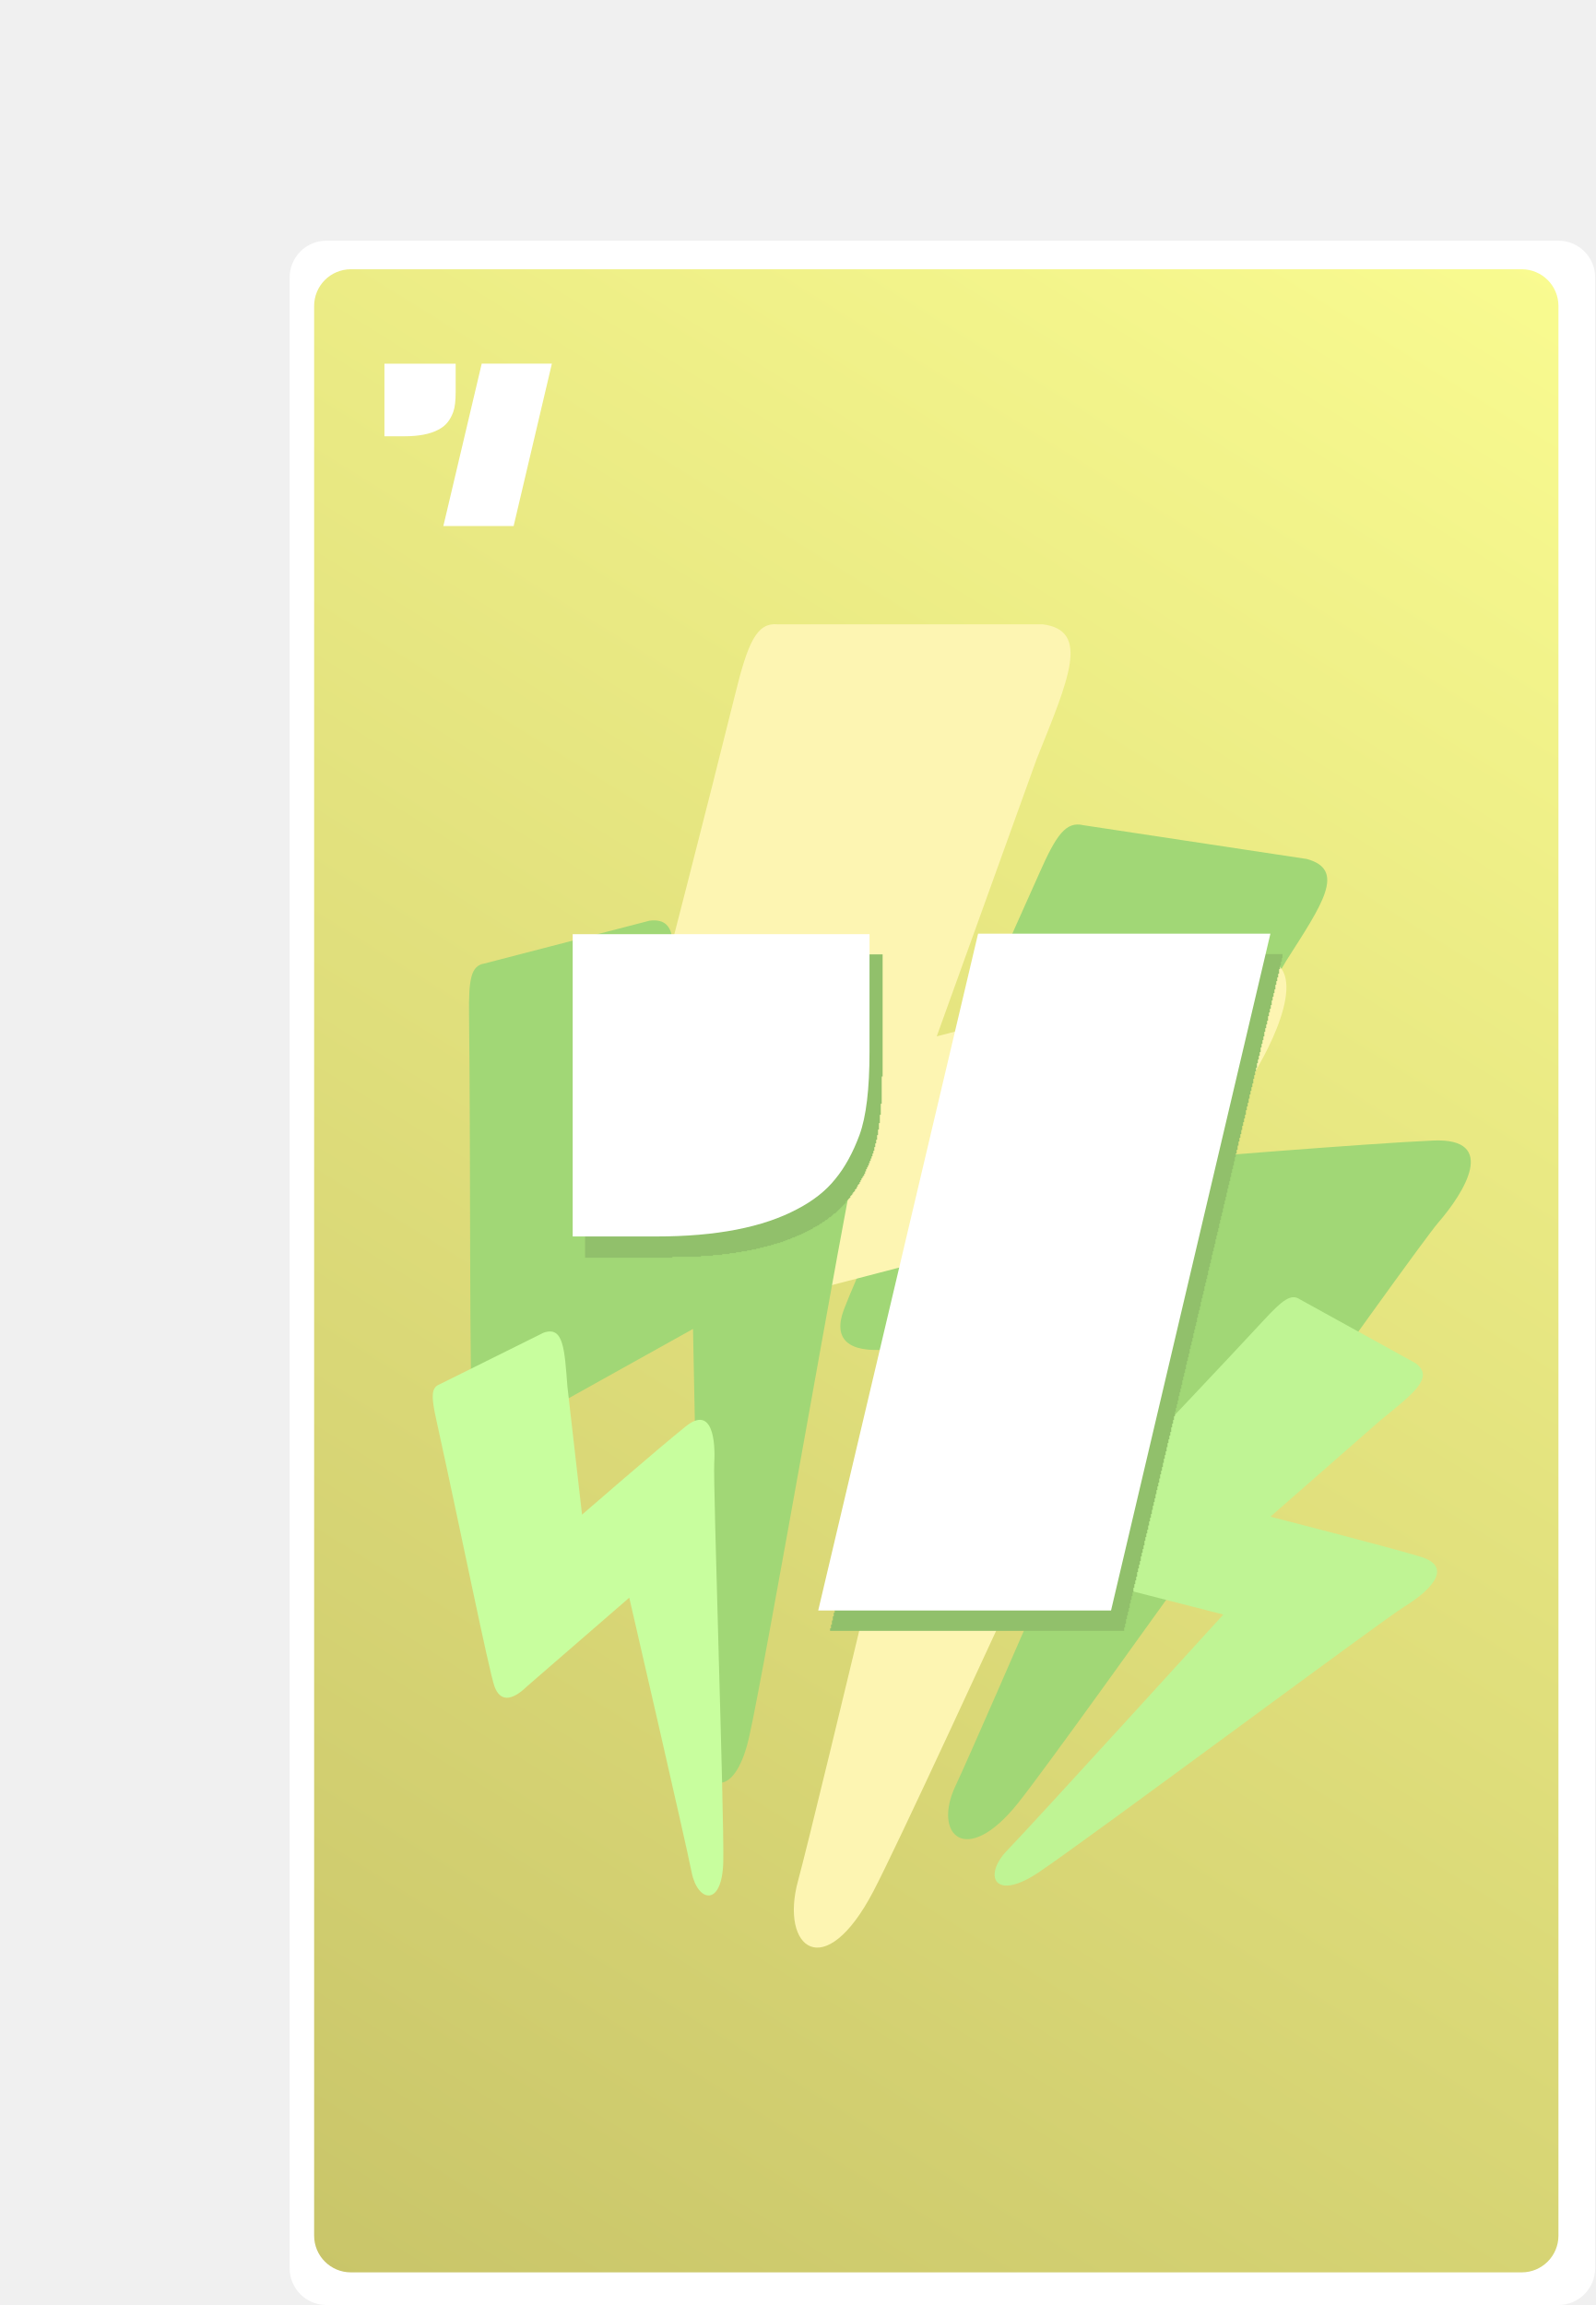
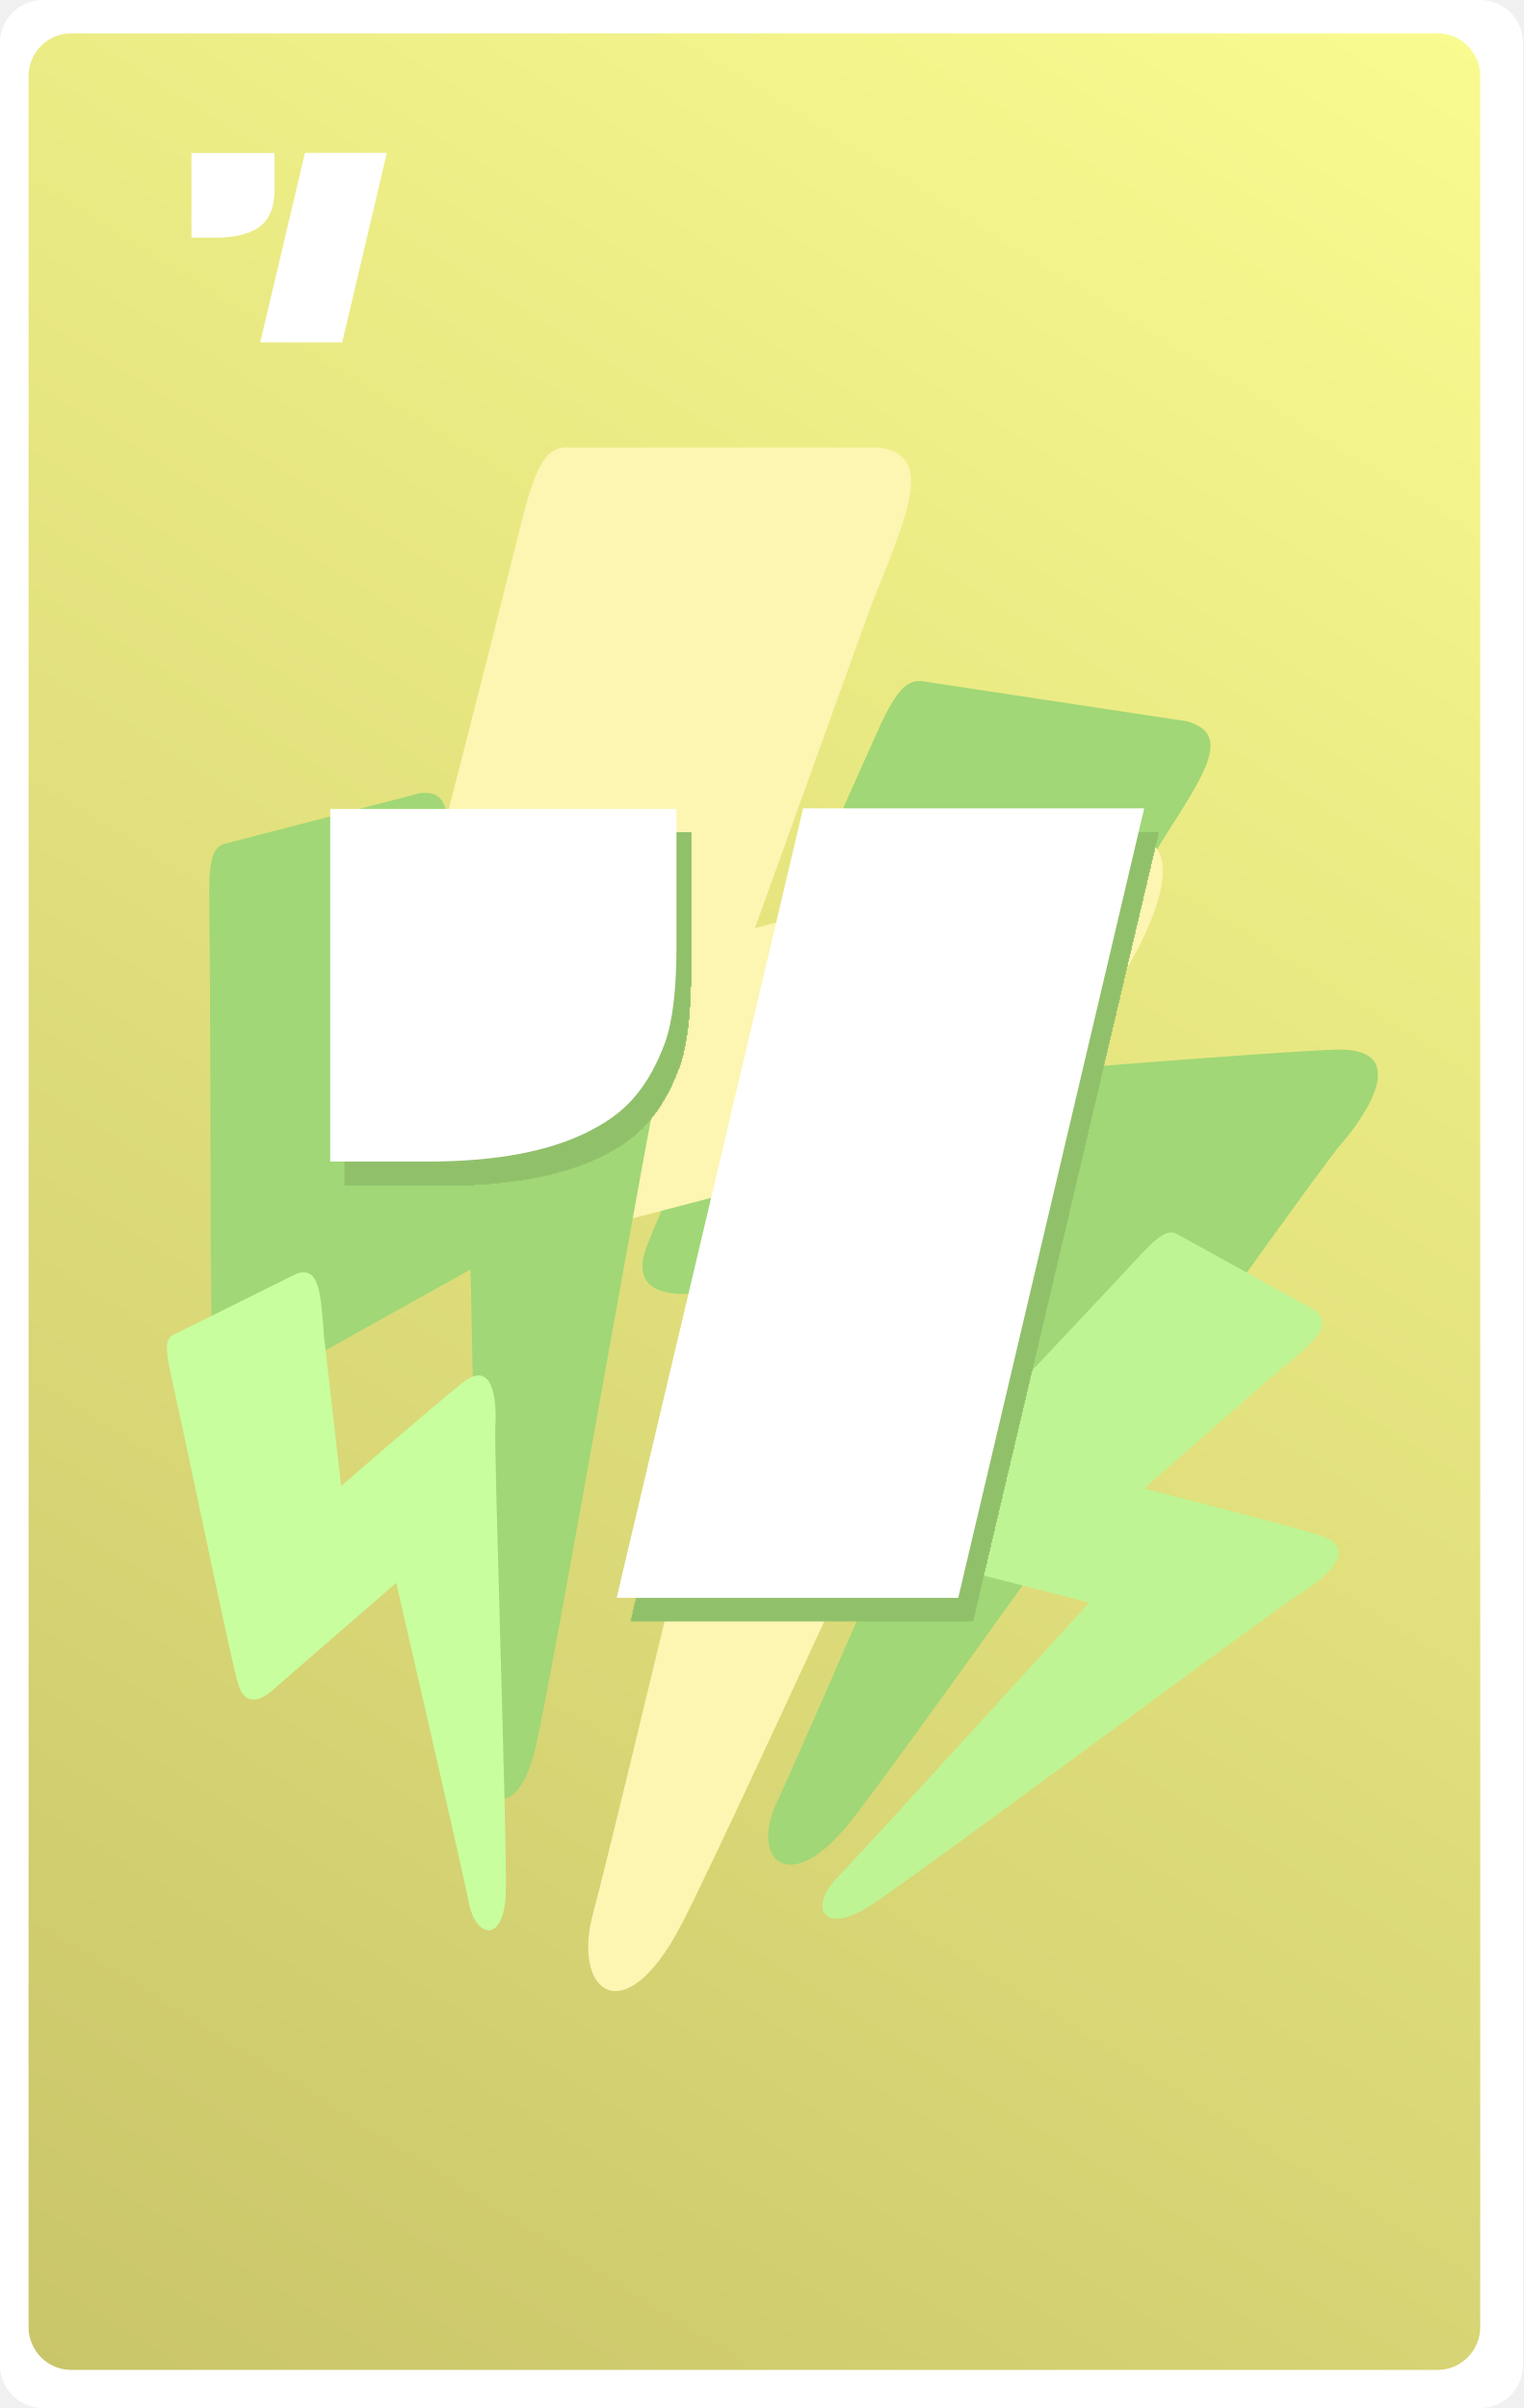
- <svg xmlns="http://www.w3.org/2000/svg" width="391" height="565" viewBox="0 0 391 565" fill="none">
-   <rect x="71" y="59" width="320" height="506" rx="9" fill="white" />
-   <rect x="77" y="66" width="305" height="491" rx="9" fill="url(#paint0_linear)" />
-   <path d="M320.337 210.558L265.529 202.269C261.291 201.272 258.91 204.594 254.658 214.27C236.336 255.579 208.278 315.637 206.397 322.37C204.516 329.103 209.056 331.948 219.387 330.572L283.131 325.398C283.131 325.398 239.933 425.686 234.237 437.69C228.54 449.694 236.777 457.957 249.547 441.955C262.318 425.953 346.306 306.883 352.575 299.644C358.845 292.405 367.36 278.878 351.299 279.568C335.239 280.258 286.77 284.233 286.77 284.233L315.268 235.522C324.215 221.515 329.978 213.205 320.337 210.558Z" fill="#A1D776" />
-   <path d="M255.611 153.03H190.611C185.523 152.572 183.345 157.295 180.111 170.53C166.112 227.064 144.111 309.53 143.111 318.53C142.111 327.53 147.874 330.298 159.611 326.53L232.611 307.53C232.611 307.53 200.111 444.53 195.611 461.03C191.111 477.53 202.111 486.53 214.111 463.53C226.111 440.53 302.611 271.53 308.611 261.03C314.611 250.53 322.111 231.53 303.611 235.53C285.111 239.53 229.611 254.03 229.611 254.03L254.111 186.03C262.029 166.33 267.253 154.554 255.611 153.03Z" fill="#FDF5B2" />
-   <path d="M159.219 225.675L118.691 236.187C115.444 236.724 114.85 240.022 114.975 248.798C115.39 286.319 115.012 341.306 115.844 347.08C116.676 352.854 120.717 353.649 127.426 349.401L169.869 325.746C169.869 325.746 171.764 416.44 171.627 427.458C171.49 438.476 179.805 442.31 183.567 426.025C187.329 409.741 207.692 291.975 209.734 284.457C211.777 276.938 213.38 263.876 202.492 269.363C191.604 274.849 159.345 292.867 159.345 292.867L163.622 246.498C165.372 232.931 166.725 224.743 159.219 225.675Z" fill="#A1D776" />
-   <path d="M346.966 334.139L318.601 318.482C316.49 317.057 314.406 318.585 309.82 323.559C290.147 344.76 260.76 375.305 258.164 378.976C255.569 382.647 257.42 385.239 263.446 386.428L299.861 395.754C299.861 395.754 252.809 447.473 246.886 453.561C240.964 459.649 243.605 466.211 254.36 459.104C265.115 451.998 339.046 396.968 344.184 393.849C349.322 390.731 357.153 384.279 348.12 381.561C339.087 378.843 311.388 371.777 311.388 371.777L338.394 348.122C346.576 341.466 351.681 337.606 346.966 334.139Z" fill="#BFF494" />
-   <path d="M133.26 326.661L107.716 339.342C105.628 340.156 105.689 342.429 106.99 348.24C112.474 373.099 119.853 409.67 121.209 413.388C122.565 417.106 125.367 417.065 129.248 413.3L154.243 391.622C154.243 391.622 168.093 451.586 169.53 458.922C170.968 466.258 177.04 467.635 177.286 456.291C177.533 444.948 174.756 363.874 175.074 358.594C175.391 353.313 174.647 344.413 168.154 349.588C161.661 354.763 142.668 371.266 142.668 371.266L139.083 339.87C138.366 330.615 138.131 324.986 133.26 326.661Z" fill="#C8FE9E" />
+ <svg xmlns="http://www.w3.org/2000/svg" width="320" height="506" viewBox="0 0 320 506" fill="none">
+   <rect width="320" height="506" rx="9" fill="white" />
+   <rect x="6" y="7" width="305" height="491" rx="9" fill="url(#paint0_linear)" />
+   <path d="M249.337 151.558L194.529 143.269C190.291 142.272 187.91 145.594 183.658 155.27C165.336 196.579 137.278 256.637 135.397 263.37C133.516 270.103 138.056 272.948 148.387 271.572L212.131 266.398C212.131 266.398 168.933 366.686 163.237 378.69C157.54 390.694 165.777 398.957 178.547 382.955C191.318 366.953 275.306 247.883 281.575 240.644C287.845 233.405 296.36 219.878 280.299 220.568C264.239 221.258 215.77 225.233 215.77 225.233L244.268 176.522C253.215 162.515 258.978 154.205 249.337 151.558Z" fill="#A1D776" />
+   <path d="M184.611 94.03H119.611C114.523 93.572 112.345 98.296 109.111 111.53C95.112 168.064 73.111 250.53 72.111 259.53C71.111 268.53 76.874 271.298 88.611 267.53L161.611 248.53C161.611 248.53 129.111 385.53 124.611 402.03C120.111 418.53 131.111 427.53 143.111 404.53C155.111 381.53 231.611 212.53 237.611 202.03C243.611 191.53 251.111 172.53 232.611 176.53C214.111 180.53 158.611 195.03 158.611 195.03L183.111 127.03C191.029 107.33 196.253 95.554 184.611 94.03Z" fill="#FDF5B2" />
+   <path d="M88.219 166.675L47.691 177.187C44.444 177.724 43.85 181.022 43.975 189.798C44.39 227.319 44.011 282.306 44.844 288.08C45.676 293.854 49.717 294.649 56.426 290.401L98.869 266.746C98.869 266.746 100.764 357.44 100.627 368.458C100.49 379.476 108.805 383.31 112.567 367.025C116.329 350.741 136.692 232.975 138.734 225.457C140.777 217.938 142.38 204.876 131.492 210.363C120.604 215.849 88.345 233.867 88.345 233.867L92.622 187.498C94.372 173.931 95.725 165.743 88.219 166.675Z" fill="#A1D776" />
+   <path d="M275.966 275.139L247.601 259.482C245.49 258.057 243.406 259.585 238.82 264.559C219.147 285.76 189.76 316.305 187.164 319.976C184.569 323.647 186.42 326.239 192.446 327.428L228.861 336.754C228.861 336.754 181.809 388.473 175.886 394.561C169.964 400.649 172.605 407.211 183.36 400.104C194.115 392.998 268.046 337.968 273.184 334.849C278.322 331.731 286.153 325.279 277.12 322.561C268.087 319.843 240.388 312.777 240.388 312.777L267.394 289.122C275.576 282.466 280.681 278.606 275.966 275.139Z" fill="#BFF494" />
+   <path d="M62.26 267.661L36.716 280.342C34.628 281.156 34.689 283.429 35.99 289.24C41.474 314.099 48.853 350.67 50.209 354.388C51.565 358.106 54.367 358.065 58.248 354.3L83.243 332.622C83.243 332.622 97.093 392.586 98.53 399.922C99.968 407.258 106.04 408.635 106.286 397.291C106.533 385.948 103.756 304.874 104.074 299.594C104.391 294.313 103.647 285.413 97.154 290.588C90.661 295.763 71.668 312.266 71.668 312.266L68.083 280.87C67.366 271.615 67.131 265.986 62.26 267.661Z" fill="#C8FE9E" />
  <g filter="url(#filter0_d)">
-     <path d="M239.742 228.862H311.397L272.335 394.756H200.558L239.742 228.862ZM140.377 228.984H213.131V257.915C213.131 266.948 212.317 273.703 210.689 278.179C209.062 282.573 207.068 286.195 204.708 289.043C202.429 291.891 199.337 294.333 195.431 296.367C187.049 300.843 175.533 303.081 160.885 303.081H140.377V228.984Z" fill="white" />
+     <path d="M168.742 169.862H240.397L201.335 335.756H129.558L168.742 169.862ZM69.377 169.984H142.131V198.915C142.131 207.948 141.317 214.703 139.689 219.179C138.062 223.573 136.068 227.195 133.708 230.043C131.429 232.891 128.337 235.333 124.431 237.367C116.049 241.843 104.533 244.081 89.885 244.081H69.377V169.984Z" fill="white" />
  </g>
-   <path d="M118.078 89.127H135.275L125.9 128.941H108.674L118.078 89.127ZM94.231 89.156H111.691V96.1C111.691 98.268 111.496 99.889 111.105 100.963C110.715 102.018 110.236 102.887 109.67 103.57C109.123 104.254 108.381 104.84 107.443 105.328C105.432 106.402 102.668 106.939 99.152 106.939H94.231V89.156Z" fill="white" />
+   <path d="M64.078 32.127H81.275L71.9 71.941H54.674L64.078 32.127ZM40.23 32.156H57.691V39.1C57.691 41.268 57.496 42.889 57.105 43.963C56.715 45.018 56.236 45.887 55.67 46.57C55.123 47.254 54.381 47.84 53.443 48.328C51.432 49.402 48.668 49.94 45.152 49.94H40.23V32.156Z" fill="white" />
  <defs>
-     <filter id="filter0_d" x="140.377" y="228.862" width="174.021" height="170.894" filterUnits="userSpaceOnUse" color-interpolation-filters="sRGB">
+     <filter id="filter0_d" x="69.377" y="169.862" width="174.021" height="170.894" filterUnits="userSpaceOnUse" color-interpolation-filters="sRGB">
      <feFlood flood-opacity="0" result="BackgroundImageFix" />
      <feColorMatrix in="SourceAlpha" type="matrix" values="0 0 0 0 0 0 0 0 0 0 0 0 0 0 0 0 0 0 127 0" />
      <feOffset dx="3" dy="5" />
      <feColorMatrix type="matrix" values="0 0 0 0 0.567 0 0 0 0 0.754 0 0 0 0 0.418 0 0 0 1 0" />
      <feBlend mode="normal" in2="BackgroundImageFix" result="effect1_dropShadow" />
      <feBlend mode="normal" in="SourceGraphic" in2="effect1_dropShadow" result="shape" />
    </filter>
-     <linearGradient id="paint0_linear" x1="382" y1="66" x2="77" y2="557" gradientUnits="userSpaceOnUse">
+     <linearGradient id="paint0_linear" x1="311" y1="7" x2="6" y2="498" gradientUnits="userSpaceOnUse">
      <stop stop-color="#F9FB90" />
      <stop offset="1" stop-color="#C9C569" />
    </linearGradient>
  </defs>
</svg>
